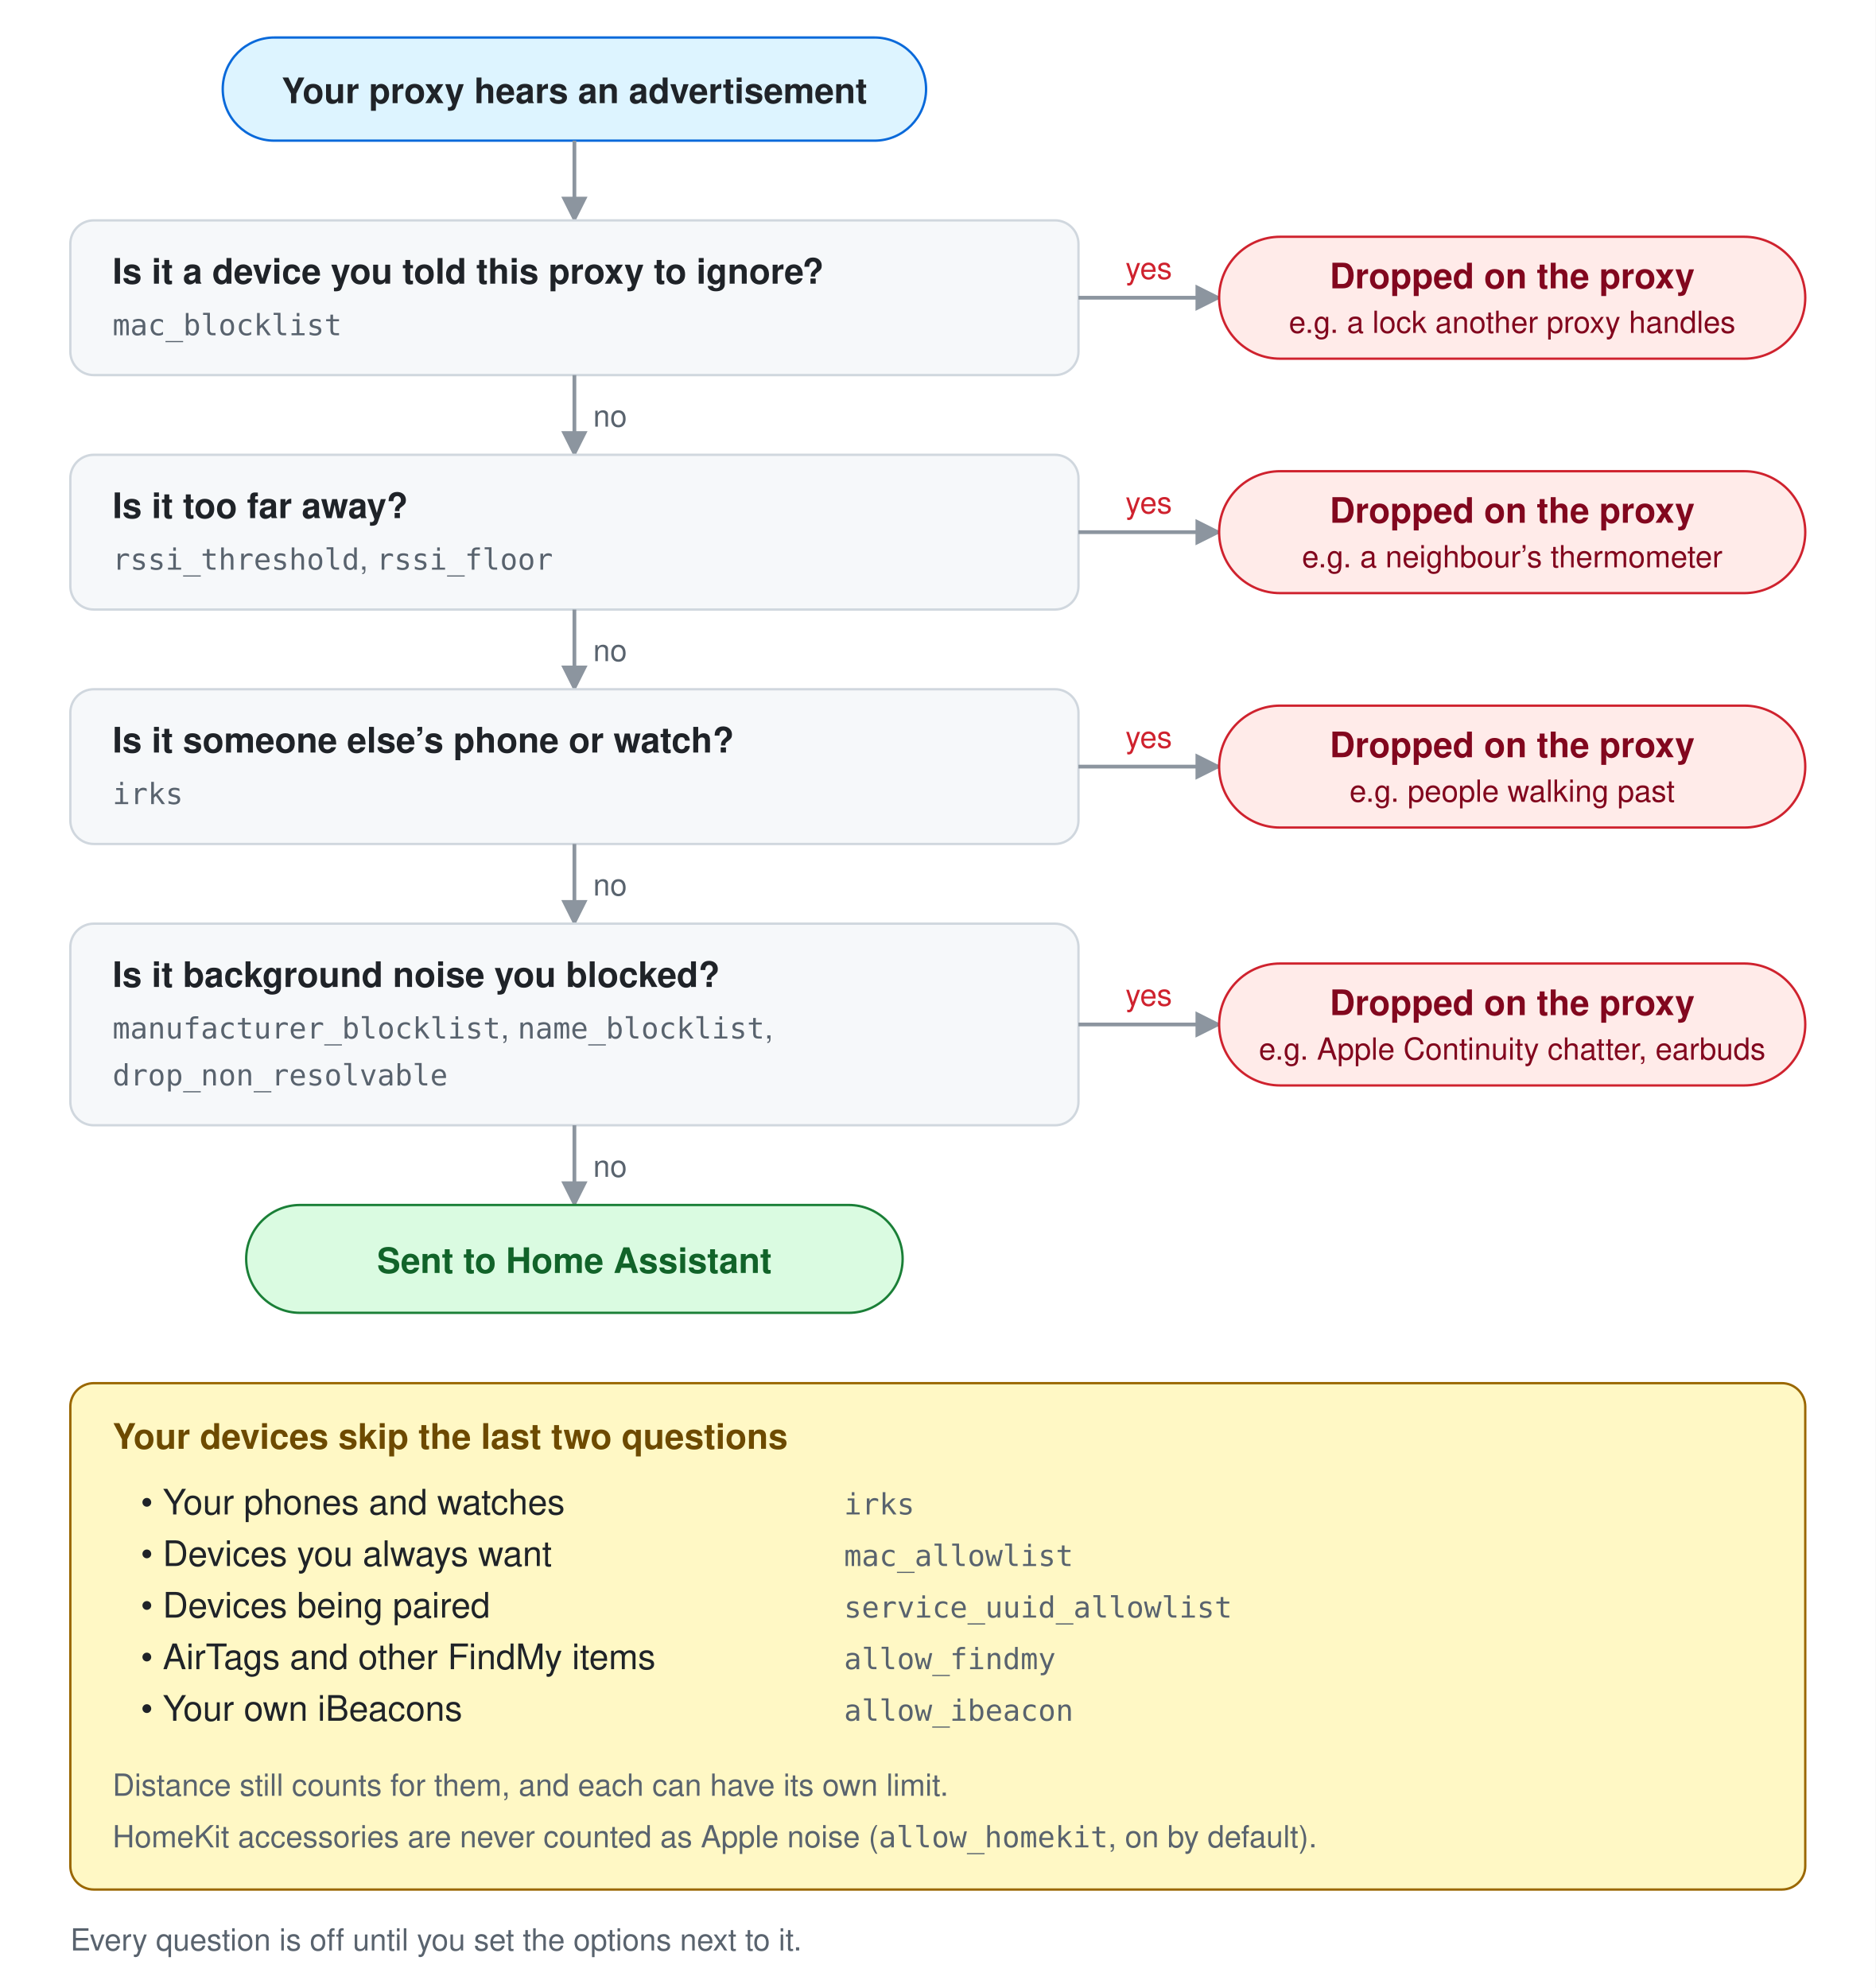
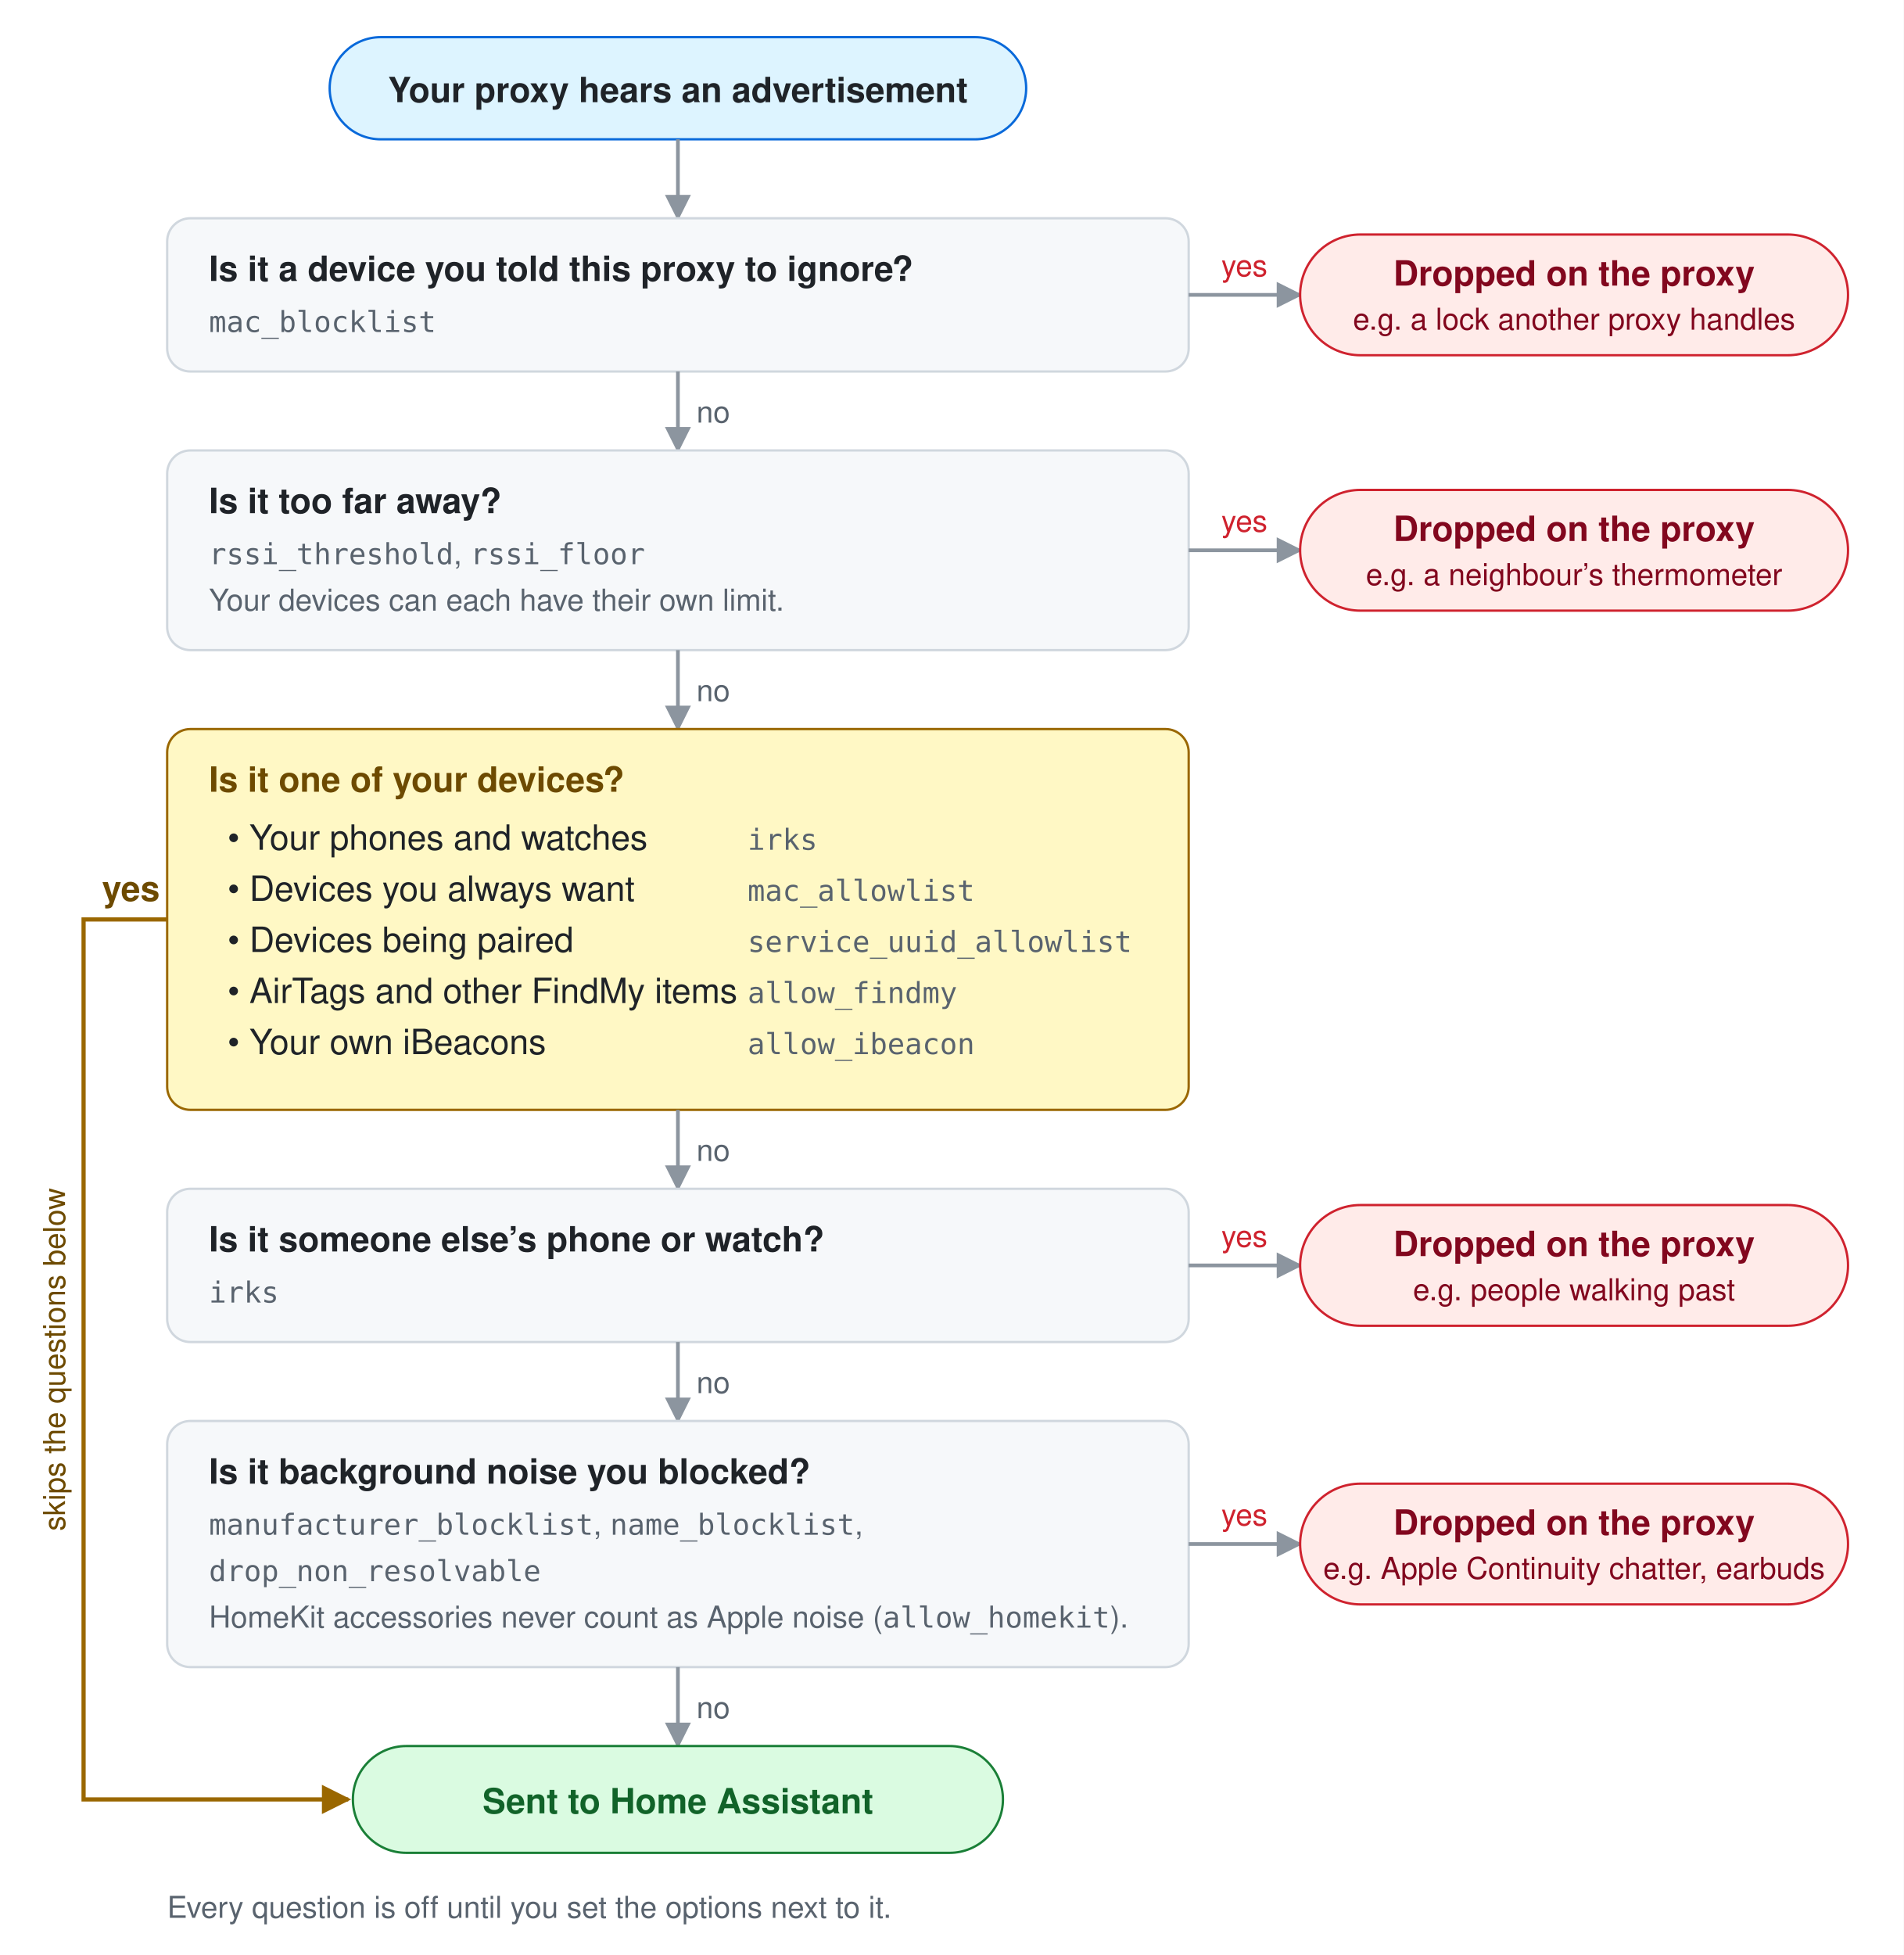
- <svg xmlns="http://www.w3.org/2000/svg" viewBox="0 0 800 848" width="800" height="848" role="img" aria-labelledby="title desc">
+ <svg xmlns="http://www.w3.org/2000/svg" viewBox="0 0 820 842" width="820" height="842" role="img" aria-labelledby="title desc">
  <style>
  .bg { fill: #ffffff; }
  .box { fill: #f6f8fa; stroke: #d0d7de; }
  .start { fill: #ddf4ff; stroke: #0969da; }
  .drop { fill: #ffebe9; stroke: #cf222e; }
  .fwd { fill: #dafbe1; stroke: #1a7f37; }
  .yours { fill: #fff8c5; stroke: #9a6700; }
  .line { stroke: #8c959f; fill: none; }
  .head { fill: #8c959f; }
+   .yline { stroke: #9a6700; fill: none; }
+   .yhead { fill: #9a6700; }
  .t { fill: #1f2328; font: 15px system-ui, -apple-system, "Segoe UI", Helvetica, Arial, sans-serif; }
  .b { font-weight: 600; }
  .m { fill: #59636e; font-size: 13px; }
  .code { font-family: ui-monospace, SFMono-Regular, Menlo, Consolas, monospace; font-size: 12.5px; }
  .dt { fill: #82071e; }
  .ft { fill: #116329; }
  .yt { fill: #6d4a00; }
  .yes { fill: #cf222e; font-size: 13px; }
  .no { fill: #59636e; font-size: 13px; }
  @media (prefers-color-scheme: dark) {
    .bg { fill: #0d1117; }
    .box { fill: #161b22; stroke: #3d444d; }
    .start { fill: #0c2d6b; stroke: #4493f8; }
    .drop { fill: #3c1618; stroke: #f85149; }
    .fwd { fill: #12261e; stroke: #3fb950; }
    .yours { fill: #2e2a10; stroke: #d29922; }
    .line { stroke: #6e7681; }
    .head { fill: #6e7681; }
+     .yline { stroke: #d29922; }
+     .yhead { fill: #d29922; }
    .t { fill: #e6edf3; }
    .m { fill: #9198a1; }
    .dt { fill: #ffa198; }
    .ft { fill: #7ee787; }
    .yt { fill: #e3b341; }
    .yes { fill: #ff7b72; }
    .no { fill: #9198a1; }
  }
</style>
  <defs>
    <marker id="a" viewBox="0 0 10 10" refX="9" refY="5" markerWidth="7" markerHeight="7" orient="auto-start-reverse">
      <path d="M0,0 L10,5 L0,10 z" class="head" />
    </marker>
+     <marker id="y" viewBox="0 0 10 10" refX="9" refY="5" markerWidth="7" markerHeight="7" orient="auto-start-reverse">
+       <path d="M0,0 L10,5 L0,10 z" class="yhead" />
+     </marker>
  </defs>
-   <rect width="800" height="848" class="bg" />
-   <rect x="95" y="16" width="300" height="44" rx="22" class="start" />
-   <text x="245" y="44" class="t b" text-anchor="middle">Your proxy hears an advertisement</text>
-   <line x1="245" y1="60" x2="245" y2="94" class="line" stroke-width="1.6" marker-end="url(#a)" />
-   <rect x="30" y="94" width="430" height="66" rx="10" class="box" />
-   <text x="48" y="121" class="t b" text-anchor="start">Is it a device you told this proxy to ignore?</text>
-   <text x="48" y="143" class="t m" text-anchor="start">
+   <rect width="820" height="842" class="bg" />
+   <rect x="142" y="16" width="300" height="44" rx="22" class="start" />
+   <text x="292" y="44" class="t b" text-anchor="middle">Your proxy hears an advertisement</text>
+   <line x1="292" y1="60" x2="292" y2="94" class="line" stroke-width="1.6" marker-end="url(#a)" />
+   <rect x="72" y="94" width="440" height="66" rx="10" class="box" />
+   <text x="90" y="121" class="t b" text-anchor="start">Is it a device you told this proxy to ignore?</text>
+   <text x="90" y="143" class="t m" text-anchor="start">
    <tspan class="code">mac_blocklist</tspan>
  </text>
-   <line x1="460" y1="127.0" x2="520" y2="127.0" class="line" stroke-width="1.6" marker-end="url(#a)" />
-   <text x="490.0" y="119.0" class="t yes" text-anchor="middle">yes</text>
-   <rect x="520" y="101.0" width="250" height="52" rx="26" class="drop" />
-   <text x="645.0" y="123.0" class="t b dt" text-anchor="middle">Dropped on the proxy</text>
-   <text x="645.0" y="142.0" class="t m dt" text-anchor="middle">e.g. a lock another proxy handles</text>
-   <line x1="245" y1="160" x2="245" y2="194" class="line" stroke-width="1.6" marker-end="url(#a)" />
-   <text x="253" y="182.0" class="t no" text-anchor="start">no</text>
-   <rect x="30" y="194" width="430" height="66" rx="10" class="box" />
-   <text x="48" y="221" class="t b" text-anchor="start">Is it too far away?</text>
-   <text x="48" y="243" class="t m" text-anchor="start">
+   <line x1="512" y1="127.0" x2="560" y2="127.0" class="line" stroke-width="1.6" marker-end="url(#a)" />
+   <text x="536.0" y="119.0" class="t yes" text-anchor="middle">yes</text>
+   <rect x="560" y="101.0" width="236" height="52" rx="26" class="drop" />
+   <text x="678.0" y="123.0" class="t b dt" text-anchor="middle">Dropped on the proxy</text>
+   <text x="678.0" y="142.0" class="t m dt" text-anchor="middle">e.g. a lock another proxy handles</text>
+   <line x1="292" y1="160" x2="292" y2="194" class="line" stroke-width="1.6" marker-end="url(#a)" />
+   <text x="300" y="182.0" class="t no" text-anchor="start">no</text>
+   <rect x="72" y="194" width="440" height="86" rx="10" class="box" />
+   <text x="90" y="221" class="t b" text-anchor="start">Is it too far away?</text>
+   <text x="90" y="243" class="t m" text-anchor="start">
    <tspan class="code">rssi_threshold</tspan>, <tspan class="code">rssi_floor</tspan>
  </text>
-   <line x1="460" y1="227.0" x2="520" y2="227.0" class="line" stroke-width="1.6" marker-end="url(#a)" />
-   <text x="490.0" y="219.0" class="t yes" text-anchor="middle">yes</text>
-   <rect x="520" y="201.0" width="250" height="52" rx="26" class="drop" />
-   <text x="645.0" y="223.0" class="t b dt" text-anchor="middle">Dropped on the proxy</text>
-   <text x="645.0" y="242.0" class="t m dt" text-anchor="middle">e.g. a neighbour’s thermometer</text>
-   <line x1="245" y1="260" x2="245" y2="294" class="line" stroke-width="1.6" marker-end="url(#a)" />
-   <text x="253" y="282.0" class="t no" text-anchor="start">no</text>
-   <rect x="30" y="294" width="430" height="66" rx="10" class="box" />
-   <text x="48" y="321" class="t b" text-anchor="start">Is it someone else’s phone or watch?</text>
-   <text x="48" y="343" class="t m" text-anchor="start">
+   <text x="90" y="263" class="t m" text-anchor="start">Your devices can each have their own limit.</text>
+   <line x1="512" y1="237.0" x2="560" y2="237.0" class="line" stroke-width="1.6" marker-end="url(#a)" />
+   <text x="536.0" y="229.0" class="t yes" text-anchor="middle">yes</text>
+   <rect x="560" y="211.0" width="236" height="52" rx="26" class="drop" />
+   <text x="678.0" y="233.0" class="t b dt" text-anchor="middle">Dropped on the proxy</text>
+   <text x="678.0" y="252.0" class="t m dt" text-anchor="middle">e.g. a neighbour’s thermometer</text>
+   <line x1="292" y1="280" x2="292" y2="314" class="line" stroke-width="1.6" marker-end="url(#a)" />
+   <text x="300" y="302.0" class="t no" text-anchor="start">no</text>
+   <rect x="72" y="314" width="440" height="164" rx="10" class="yours" />
+   <text x="90" y="341" class="t b yt" text-anchor="start">Is it one of your devices?</text>
+   <text x="98" y="366" class="t" text-anchor="start">•  Your phones and watches</text>
+   <text x="322" y="366" class="t m" text-anchor="start">
    <tspan class="code">irks</tspan>
  </text>
-   <line x1="460" y1="327.0" x2="520" y2="327.0" class="line" stroke-width="1.6" marker-end="url(#a)" />
-   <text x="490.0" y="319.0" class="t yes" text-anchor="middle">yes</text>
-   <rect x="520" y="301.0" width="250" height="52" rx="26" class="drop" />
-   <text x="645.0" y="323.0" class="t b dt" text-anchor="middle">Dropped on the proxy</text>
-   <text x="645.0" y="342.0" class="t m dt" text-anchor="middle">e.g. people walking past</text>
-   <line x1="245" y1="360" x2="245" y2="394" class="line" stroke-width="1.6" marker-end="url(#a)" />
-   <text x="253" y="382.0" class="t no" text-anchor="start">no</text>
-   <rect x="30" y="394" width="430" height="86" rx="10" class="box" />
-   <text x="48" y="421" class="t b" text-anchor="start">Is it background noise you blocked?</text>
-   <text x="48" y="443" class="t m" text-anchor="start">
+   <text x="98" y="388" class="t" text-anchor="start">•  Devices you always want</text>
+   <text x="322" y="388" class="t m" text-anchor="start">
+     <tspan class="code">mac_allowlist</tspan>
+   </text>
+   <text x="98" y="410" class="t" text-anchor="start">•  Devices being paired</text>
+   <text x="322" y="410" class="t m" text-anchor="start">
+     <tspan class="code">service_uuid_allowlist</tspan>
+   </text>
+   <text x="98" y="432" class="t" text-anchor="start">•  AirTags and other FindMy items</text>
+   <text x="322" y="432" class="t m" text-anchor="start">
+     <tspan class="code">allow_findmy</tspan>
+   </text>
+   <text x="98" y="454" class="t" text-anchor="start">•  Your own iBeacons</text>
+   <text x="322" y="454" class="t m" text-anchor="start">
+     <tspan class="code">allow_ibeacon</tspan>
+   </text>
+   <line x1="292" y1="478" x2="292" y2="512" class="line" stroke-width="1.6" marker-end="url(#a)" />
+   <text x="300" y="500.0" class="t no" text-anchor="start">no</text>
+   <rect x="72" y="512" width="440" height="66" rx="10" class="box" />
+   <text x="90" y="539" class="t b" text-anchor="start">Is it someone else’s phone or watch?</text>
+   <text x="90" y="561" class="t m" text-anchor="start">
+     <tspan class="code">irks</tspan>
+   </text>
+   <line x1="512" y1="545.0" x2="560" y2="545.0" class="line" stroke-width="1.6" marker-end="url(#a)" />
+   <text x="536.0" y="537.0" class="t yes" text-anchor="middle">yes</text>
+   <rect x="560" y="519.0" width="236" height="52" rx="26" class="drop" />
+   <text x="678.0" y="541.0" class="t b dt" text-anchor="middle">Dropped on the proxy</text>
+   <text x="678.0" y="560.0" class="t m dt" text-anchor="middle">e.g. people walking past</text>
+   <line x1="292" y1="578" x2="292" y2="612" class="line" stroke-width="1.6" marker-end="url(#a)" />
+   <text x="300" y="600.0" class="t no" text-anchor="start">no</text>
+   <rect x="72" y="612" width="440" height="106" rx="10" class="box" />
+   <text x="90" y="639" class="t b" text-anchor="start">Is it background noise you blocked?</text>
+   <text x="90" y="661" class="t m" text-anchor="start">
    <tspan class="code">manufacturer_blocklist</tspan>, <tspan class="code">name_blocklist</tspan>,</text>
-   <text x="48" y="463" class="t m" text-anchor="start">
+   <text x="90" y="681" class="t m" text-anchor="start">
    <tspan class="code">drop_non_resolvable</tspan>
  </text>
-   <line x1="460" y1="437.0" x2="520" y2="437.0" class="line" stroke-width="1.6" marker-end="url(#a)" />
-   <text x="490.0" y="429.0" class="t yes" text-anchor="middle">yes</text>
-   <rect x="520" y="411.0" width="250" height="52" rx="26" class="drop" />
-   <text x="645.0" y="433.0" class="t b dt" text-anchor="middle">Dropped on the proxy</text>
-   <text x="645.0" y="452.0" class="t m dt" text-anchor="middle">e.g. Apple Continuity chatter, earbuds</text>
-   <line x1="245" y1="480" x2="245" y2="514" class="line" stroke-width="1.6" marker-end="url(#a)" />
-   <text x="253" y="502.0" class="t no" text-anchor="start">no</text>
-   <rect x="105" y="514" width="280" height="46" rx="23" class="fwd" />
-   <text x="245" y="543" class="t b ft" text-anchor="middle">Sent to Home Assistant</text>
-   <rect x="30" y="590" width="740" height="216" rx="10" class="yours" />
-   <text x="48" y="618" class="t b yt" text-anchor="start">Your devices skip the last two questions</text>
-   <text x="60" y="646" class="t" text-anchor="start">•  Your phones and watches</text>
-   <text x="360" y="646" class="t m" text-anchor="start">
-     <tspan class="code">irks</tspan>
-   </text>
-   <text x="60" y="668" class="t" text-anchor="start">•  Devices you always want</text>
-   <text x="360" y="668" class="t m" text-anchor="start">
-     <tspan class="code">mac_allowlist</tspan>
-   </text>
-   <text x="60" y="690" class="t" text-anchor="start">•  Devices being paired</text>
-   <text x="360" y="690" class="t m" text-anchor="start">
-     <tspan class="code">service_uuid_allowlist</tspan>
-   </text>
-   <text x="60" y="712" class="t" text-anchor="start">•  AirTags and other FindMy items</text>
-   <text x="360" y="712" class="t m" text-anchor="start">
-     <tspan class="code">allow_findmy</tspan>
-   </text>
-   <text x="60" y="734" class="t" text-anchor="start">•  Your own iBeacons</text>
-   <text x="360" y="734" class="t m" text-anchor="start">
-     <tspan class="code">allow_ibeacon</tspan>
-   </text>
-   <text x="48" y="766" class="t m" text-anchor="start">Distance still counts for them, and each can have its own limit.</text>
-   <text x="48" y="788" class="t m" text-anchor="start">HomeKit accessories are never counted as Apple noise (<tspan class="code">allow_homekit</tspan>, on by default).</text>
-   <text x="30" y="832" class="t m" text-anchor="start">Every question is off until you set the options next to it.</text>
+   <text x="90" y="701" class="t m" text-anchor="start">HomeKit accessories never count as Apple noise (<tspan class="code">allow_homekit</tspan>).</text>
+   <line x1="512" y1="665.0" x2="560" y2="665.0" class="line" stroke-width="1.6" marker-end="url(#a)" />
+   <text x="536.0" y="657.0" class="t yes" text-anchor="middle">yes</text>
+   <rect x="560" y="639.0" width="236" height="52" rx="26" class="drop" />
+   <text x="678.0" y="661.0" class="t b dt" text-anchor="middle">Dropped on the proxy</text>
+   <text x="678.0" y="680.0" class="t m dt" text-anchor="middle">e.g. Apple Continuity chatter, earbuds</text>
+   <line x1="292" y1="718" x2="292" y2="752" class="line" stroke-width="1.6" marker-end="url(#a)" />
+   <text x="300" y="740.0" class="t no" text-anchor="start">no</text>
+   <rect x="152.0" y="752" width="280" height="46" rx="23" class="fwd" />
+   <text x="292" y="781" class="t b ft" text-anchor="middle">Sent to Home Assistant</text>
+   <path d="M72,396.0 H36 V775 H150.0" class="yline" stroke-width="1.8" marker-end="url(#y)" />
+   <text x="44" y="388.0" class="t b yt" text-anchor="start">yes</text>
+   <text x="28" y="585.5" class="t m yt" text-anchor="middle" transform="rotate(-90 28 585.5)">skips the questions below</text>
+   <text x="72" y="826" class="t m" text-anchor="start">Every question is off until you set the options next to it.</text>
</svg>
